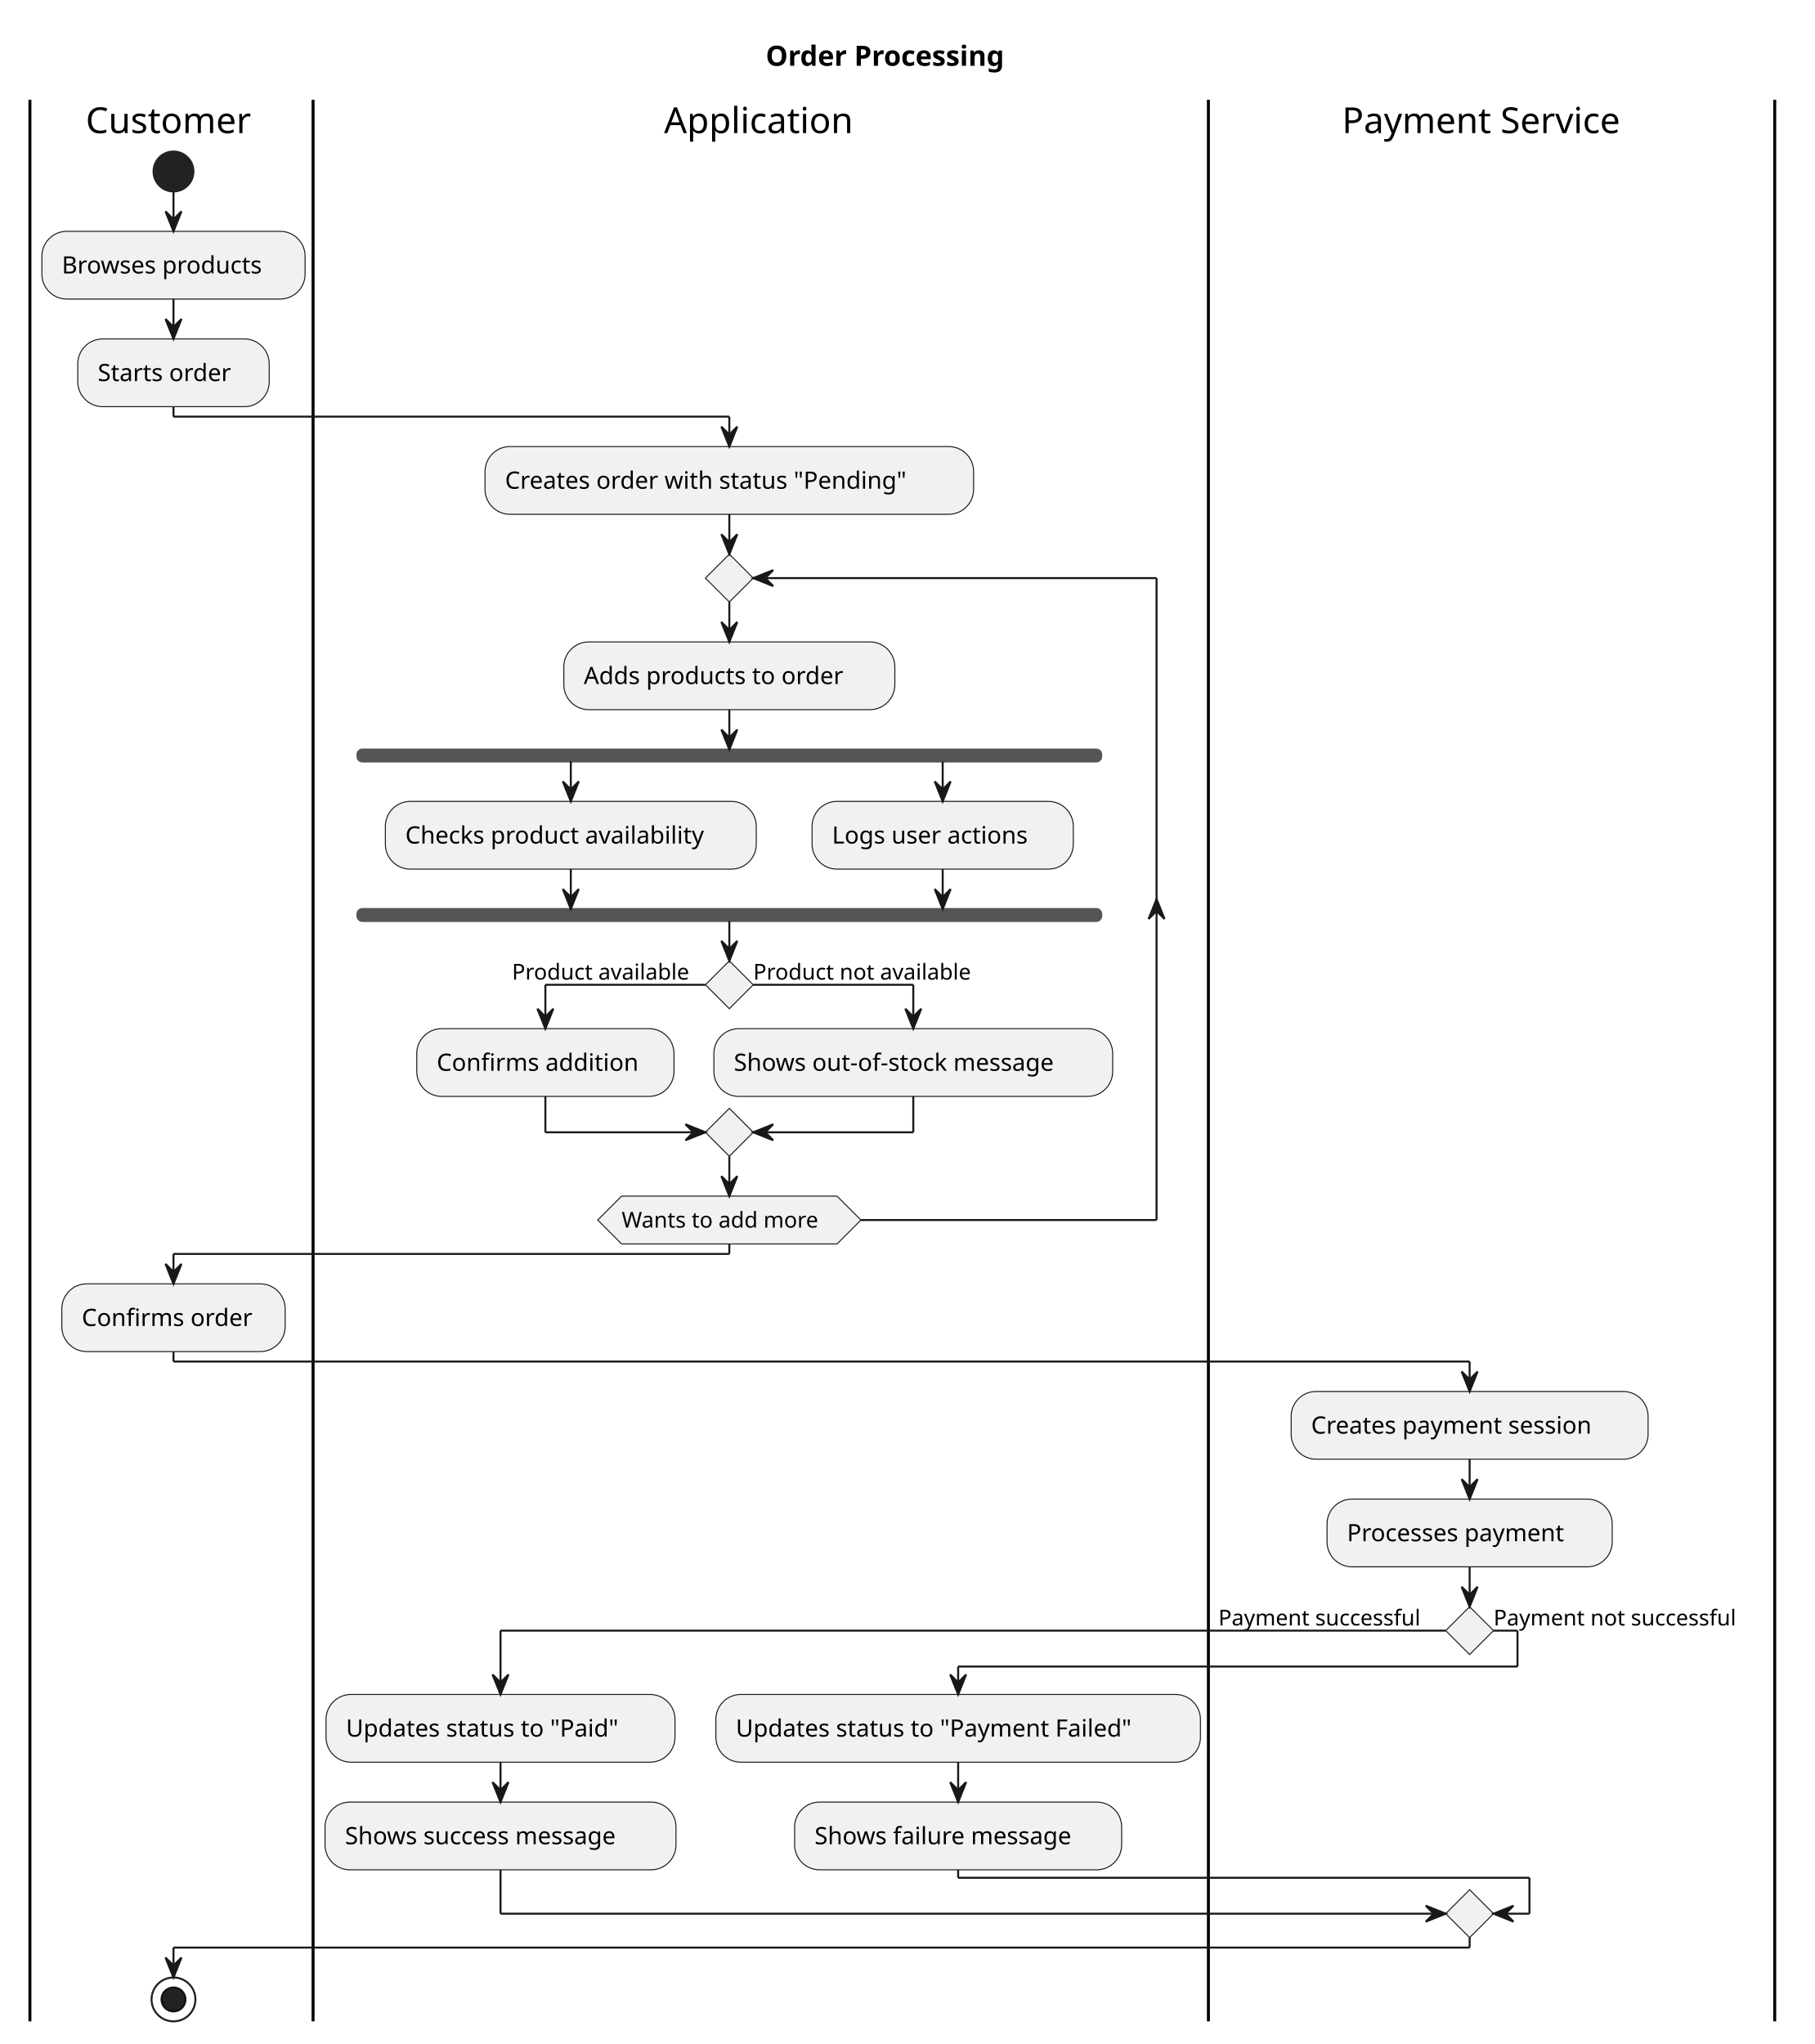
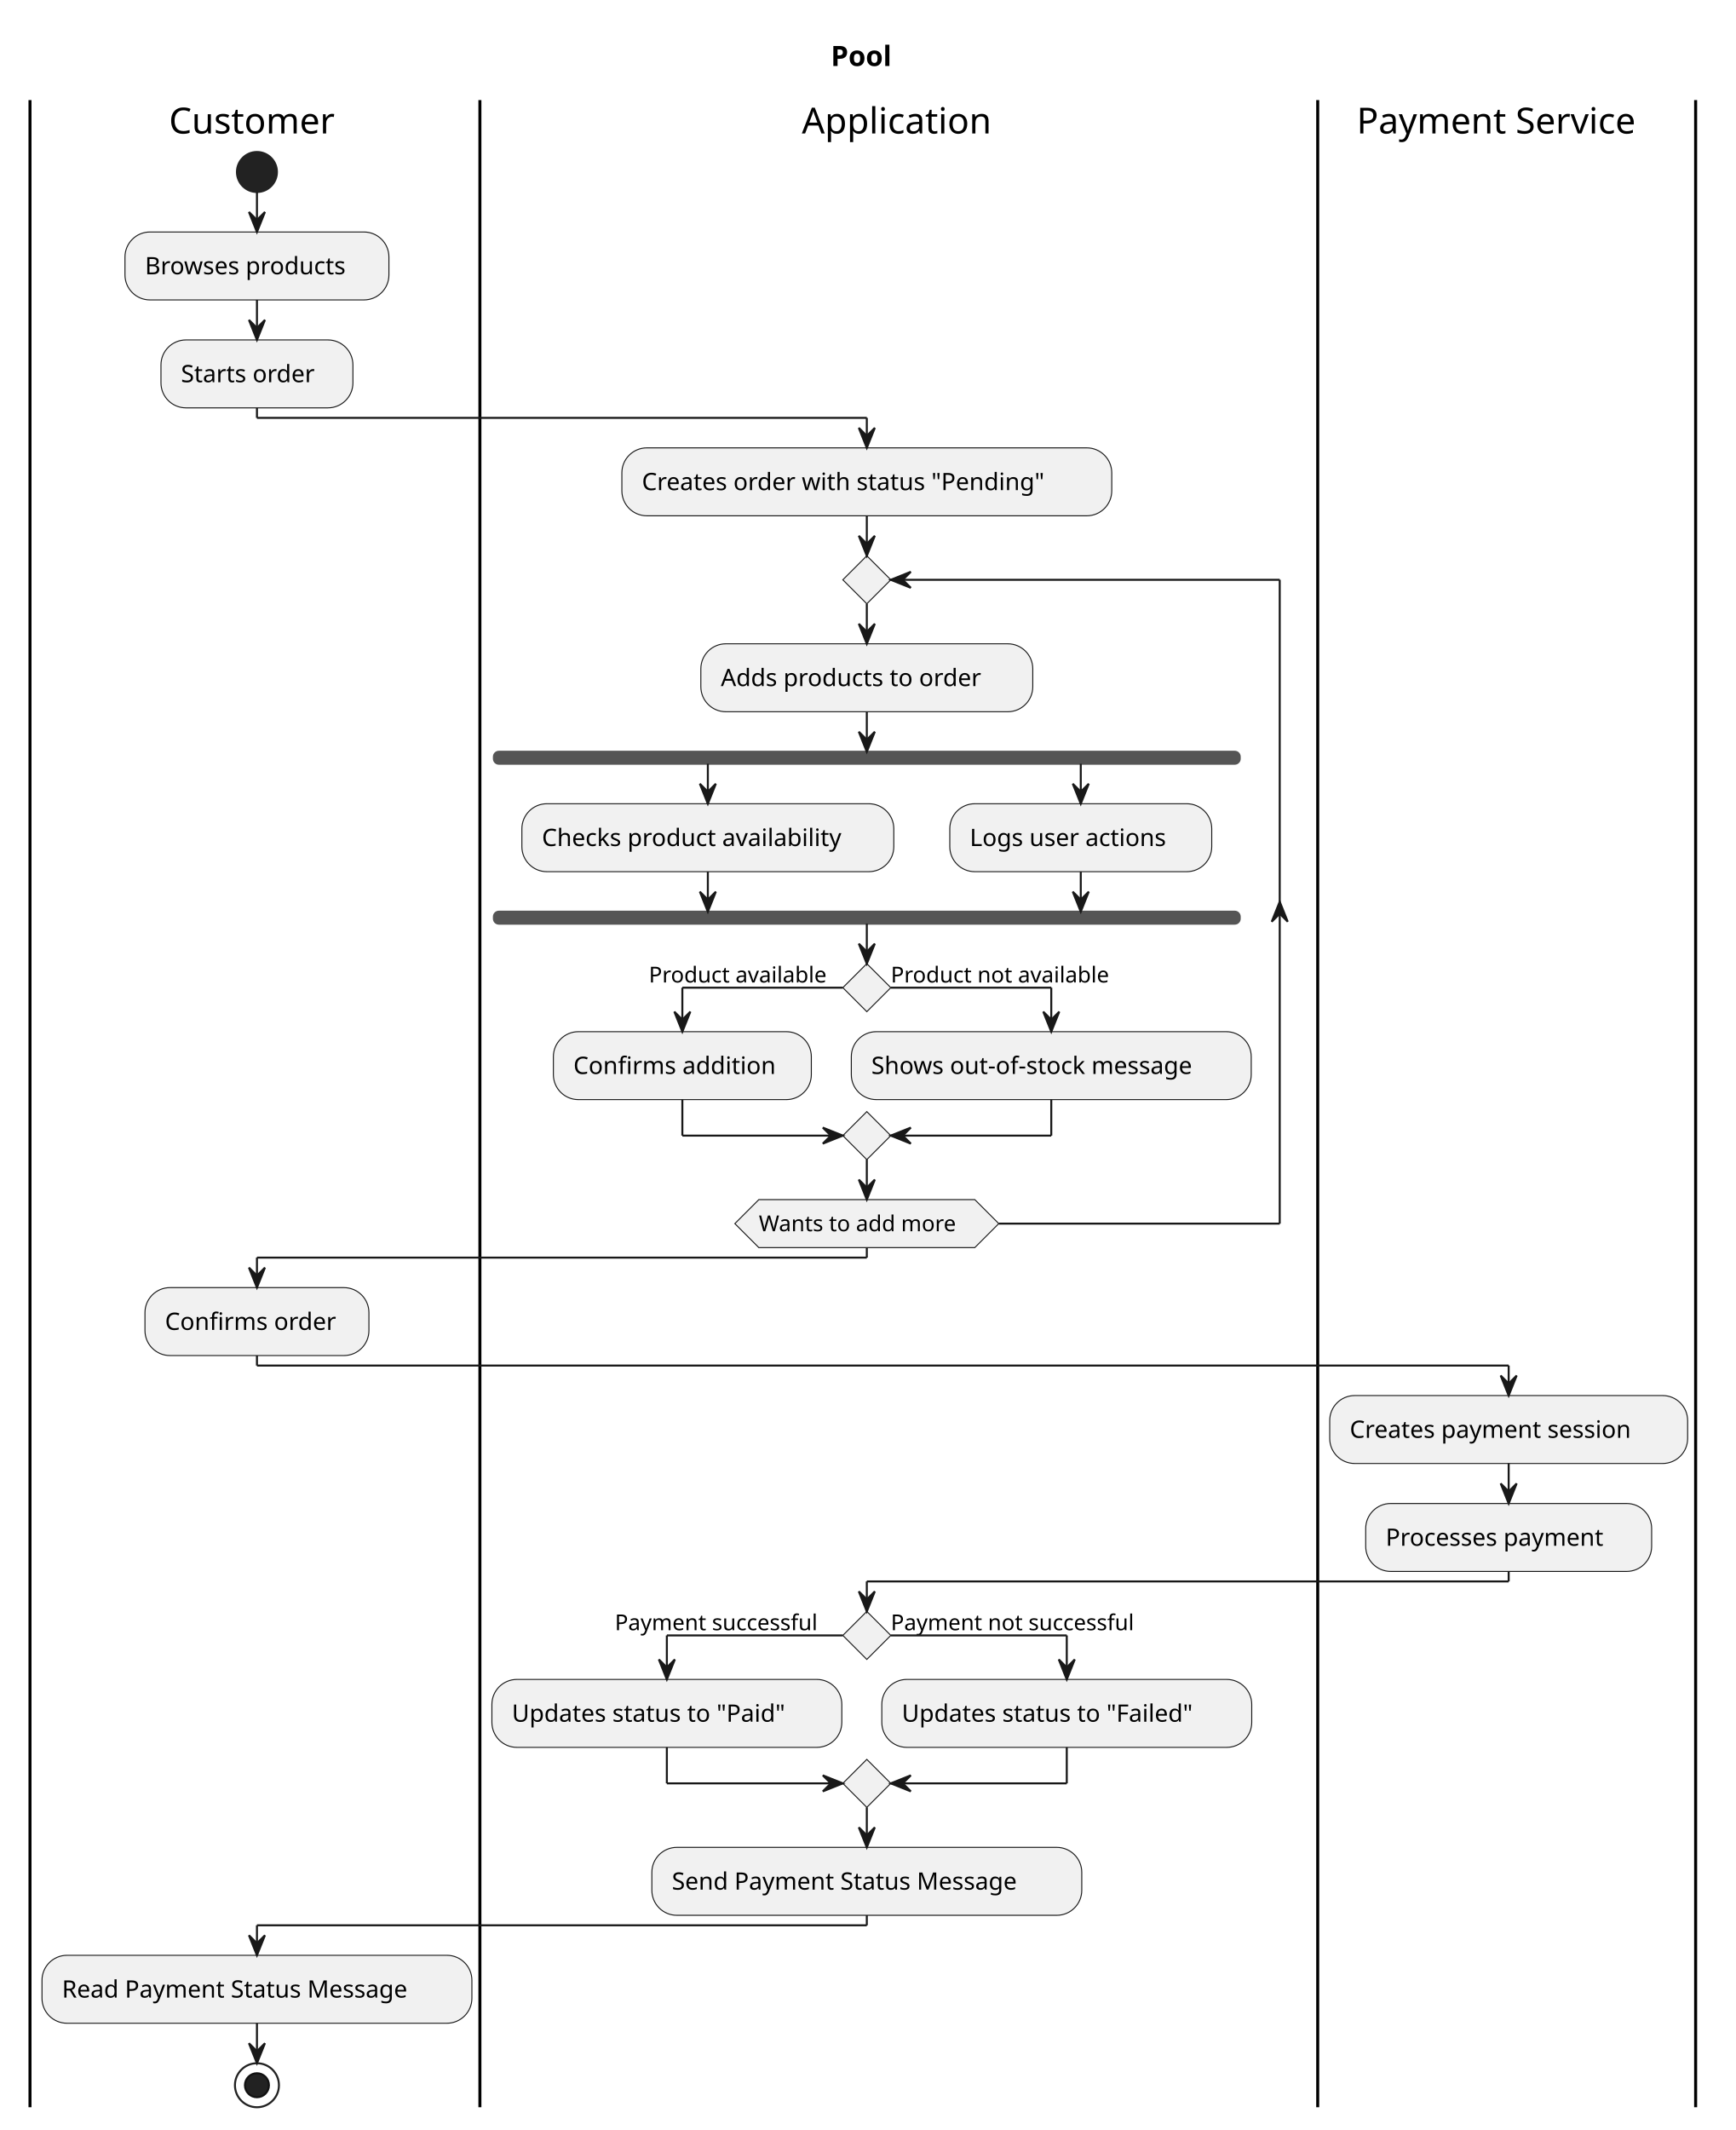
- <svg xmlns="http://www.w3.org/2000/svg" contentStyleType="text/css" height="1025px" preserveAspectRatio="none" style="width:910px;height:1025px;background:#FFFFFF;" version="1.1" viewBox="0 0 910 1025" width="910px" zoomAndPan="magnify">
+ <svg xmlns="http://www.w3.org/2000/svg" contentStyleType="text/css" height="1065px" preserveAspectRatio="none" style="width:868px;height:1065px;background:#FFFFFF;" version="1.1" viewBox="0 0 868 1065" width="868px" zoomAndPan="magnify">
  <defs />
  <g>
-     <rect fill="none" height="26.297" id="_title" style="stroke:none;stroke-width:1.0;" width="149" x="379" y="15" />
-     <text fill="#000000" font-family="sans-serif" font-size="14" font-weight="bold" lengthAdjust="spacing" textLength="139" x="384" y="32.995">Order Processing</text>
-     <ellipse cx="87" cy="85.995" fill="#222222" rx="10" ry="10" style="stroke:#222222;stroke-width:1.0;" />
-     <rect fill="#F1F1F1" height="33.969" rx="12.5" ry="12.5" style="stroke:#181818;stroke-width:0.5;" width="132" x="21" y="115.995" />
-     <text fill="#000000" font-family="sans-serif" font-size="12" lengthAdjust="spacing" textLength="112" x="31" y="137.134">Browses products</text>
-     <rect fill="#F1F1F1" height="33.969" rx="12.5" ry="12.5" style="stroke:#181818;stroke-width:0.5;" width="96" x="39" y="169.964" />
-     <text fill="#000000" font-family="sans-serif" font-size="12" lengthAdjust="spacing" textLength="76" x="49" y="191.102">Starts order</text>
-     <rect fill="#F1F1F1" height="33.969" rx="12.5" ry="12.5" style="stroke:#181818;stroke-width:0.5;" width="112" x="31" y="643.808" />
-     <text fill="#000000" font-family="sans-serif" font-size="12" lengthAdjust="spacing" textLength="92" x="41" y="664.946">Confirms order</text>
-     <ellipse cx="87" cy="1002.651" fill="none" rx="11" ry="11" style="stroke:#222222;stroke-width:1.0;" />
-     <ellipse cx="87" cy="1002.651" fill="#222222" rx="6" ry="6" style="stroke:#111111;stroke-width:1.0;" />
-     <line style="stroke:#000000;stroke-width:1.5;" x1="15" x2="15" y1="50.042" y2="1013.651" />
-     <rect fill="#F1F1F1" height="33.969" rx="12.5" ry="12.5" style="stroke:#181818;stroke-width:0.5;" width="245" x="243.25" y="223.933" />
-     <text fill="#000000" font-family="sans-serif" font-size="12" lengthAdjust="spacing" textLength="225" x="253.25" y="245.071">Creates order with status "Pending"</text>
-     <rect fill="#F1F1F1" height="33.969" rx="12.5" ry="12.5" style="stroke:#181818;stroke-width:0.5;" width="166" x="282.75" y="321.901" />
-     <text fill="#000000" font-family="sans-serif" font-size="12" lengthAdjust="spacing" textLength="146" x="292.75" y="343.04">Adds products to order</text>
-     <rect fill="#555555" height="6" rx="2.5" ry="2.5" style="stroke:#555555;stroke-width:1.0;" width="373" x="179.25" y="375.87" />
-     <rect fill="#F1F1F1" height="33.969" rx="12.5" ry="12.5" style="stroke:#181818;stroke-width:0.5;" width="186" x="193.25" y="401.87" />
-     <text fill="#000000" font-family="sans-serif" font-size="12" lengthAdjust="spacing" textLength="166" x="203.25" y="423.009">Checks product availability</text>
-     <rect fill="#F1F1F1" height="33.969" rx="12.5" ry="12.5" style="stroke:#181818;stroke-width:0.5;" width="131" x="407.25" y="401.87" />
-     <text fill="#000000" font-family="sans-serif" font-size="12" lengthAdjust="spacing" textLength="111" x="417.25" y="423.009">Logs user actions</text>
-     <rect fill="#555555" height="6" rx="2.5" ry="2.5" style="stroke:#555555;stroke-width:1.0;" width="373" x="179.25" y="455.839" />
-     <polygon fill="#F1F1F1" points="365.75,481.839,365.75,481.839,377.75,493.839,365.75,505.839,365.75,505.839,353.75,493.839,365.75,481.839" style="stroke:#181818;stroke-width:0.5;" />
-     <text fill="#000000" font-family="sans-serif" font-size="11" lengthAdjust="spacing" textLength="97" x="256.75" y="491.245">Product available</text>
-     <text fill="#000000" font-family="sans-serif" font-size="11" lengthAdjust="spacing" textLength="119" x="377.75" y="491.245">Product not available</text>
-     <rect fill="#F1F1F1" height="33.969" rx="12.5" ry="12.5" style="stroke:#181818;stroke-width:0.5;" width="129" x="209" y="515.839" />
-     <text fill="#000000" font-family="sans-serif" font-size="12" lengthAdjust="spacing" textLength="109" x="219" y="536.977">Confirms addition</text>
-     <rect fill="#F1F1F1" height="33.969" rx="12.5" ry="12.5" style="stroke:#181818;stroke-width:0.5;" width="200" x="358" y="515.839" />
-     <text fill="#000000" font-family="sans-serif" font-size="12" lengthAdjust="spacing" textLength="180" x="368" y="536.977">Shows out-of-stock message</text>
-     <polygon fill="#F1F1F1" points="365.75,555.808,377.75,567.808,365.75,579.808,353.75,567.808,365.75,555.808" style="stroke:#181818;stroke-width:0.5;" />
-     <polygon fill="#F1F1F1" points="365.75,277.901,377.75,289.901,365.75,301.901,353.75,289.901,365.75,277.901" style="stroke:#181818;stroke-width:0.5;" />
-     <polygon fill="#F1F1F1" points="311.75,599.808,419.75,599.808,431.75,611.808,419.75,623.808,311.75,623.808,299.75,611.808,311.75,599.808" style="stroke:#181818;stroke-width:0.5;" />
-     <text fill="#000000" font-family="sans-serif" font-size="11" lengthAdjust="spacing" textLength="108" x="311.75" y="615.616">Wants to add more</text>
-     <rect fill="#F1F1F1" height="33.969" rx="12.5" ry="12.5" style="stroke:#181818;stroke-width:0.5;" width="175" x="163.5" y="849.714" />
-     <text fill="#000000" font-family="sans-serif" font-size="12" lengthAdjust="spacing" textLength="155" x="173.5" y="870.852">Updates status to "Paid"</text>
-     <rect fill="#F1F1F1" height="33.969" rx="12.5" ry="12.5" style="stroke:#181818;stroke-width:0.5;" width="176" x="163" y="903.683" />
-     <text fill="#000000" font-family="sans-serif" font-size="12" lengthAdjust="spacing" textLength="156" x="173" y="924.821">Shows success message</text>
-     <rect fill="#F1F1F1" height="33.969" rx="12.5" ry="12.5" style="stroke:#181818;stroke-width:0.5;" width="243" x="359" y="849.714" />
-     <text fill="#000000" font-family="sans-serif" font-size="12" lengthAdjust="spacing" textLength="223" x="369" y="870.852">Updates status to "Payment Failed"</text>
-     <rect fill="#F1F1F1" height="33.969" rx="12.5" ry="12.5" style="stroke:#181818;stroke-width:0.5;" width="164" x="398.5" y="903.683" />
-     <text fill="#000000" font-family="sans-serif" font-size="12" lengthAdjust="spacing" textLength="144" x="408.5" y="924.821">Shows failure message</text>
-     <line style="stroke:#000000;stroke-width:1.5;" x1="157" x2="157" y1="50.042" y2="1013.651" />
-     <rect fill="#F1F1F1" height="33.969" rx="12.5" ry="12.5" style="stroke:#181818;stroke-width:0.5;" width="179" x="647.5" y="697.776" />
-     <text fill="#000000" font-family="sans-serif" font-size="12" lengthAdjust="spacing" textLength="159" x="657.5" y="718.915">Creates payment session</text>
-     <rect fill="#F1F1F1" height="33.969" rx="12.5" ry="12.5" style="stroke:#181818;stroke-width:0.5;" width="143" x="665.5" y="751.745" />
-     <text fill="#000000" font-family="sans-serif" font-size="12" lengthAdjust="spacing" textLength="123" x="675.5" y="772.884">Processes payment</text>
-     <polygon fill="#F1F1F1" points="737,805.714,737,805.714,749,817.714,737,829.714,737,829.714,725,817.714,737,805.714" style="stroke:#181818;stroke-width:0.5;" />
-     <text fill="#000000" font-family="sans-serif" font-size="11" lengthAdjust="spacing" textLength="114" x="611" y="815.12">Payment successful</text>
-     <text fill="#000000" font-family="sans-serif" font-size="11" lengthAdjust="spacing" textLength="136" x="749" y="815.12">Payment not successful</text>
-     <polygon fill="#F1F1F1" points="737,947.651,749,959.651,737,971.651,725,959.651,737,947.651" style="stroke:#181818;stroke-width:0.5;" />
-     <line style="stroke:#000000;stroke-width:1.5;" x1="606" x2="606" y1="50.042" y2="1013.651" />
-     <line style="stroke:#000000;stroke-width:1.5;" x1="890" x2="890" y1="50.042" y2="1013.651" />
-     <line style="stroke:#181818;stroke-width:1.0;" x1="87" x2="87" y1="95.995" y2="115.995" />
-     <polygon fill="#181818" points="83,105.995,87,115.995,91,105.995,87,109.995" style="stroke:#181818;stroke-width:1.0;" />
-     <line style="stroke:#181818;stroke-width:1.0;" x1="87" x2="87" y1="149.964" y2="169.964" />
-     <polygon fill="#181818" points="83,159.964,87,169.964,91,159.964,87,163.964" style="stroke:#181818;stroke-width:1.0;" />
-     <line style="stroke:#181818;stroke-width:1.0;" x1="286.25" x2="286.25" y1="381.87" y2="401.87" />
-     <polygon fill="#181818" points="282.25,391.87,286.25,401.87,290.25,391.87,286.25,395.87" style="stroke:#181818;stroke-width:1.0;" />
-     <line style="stroke:#181818;stroke-width:1.0;" x1="472.75" x2="472.75" y1="381.87" y2="401.87" />
-     <polygon fill="#181818" points="468.75,391.87,472.75,401.87,476.75,391.87,472.75,395.87" style="stroke:#181818;stroke-width:1.0;" />
-     <line style="stroke:#181818;stroke-width:1.0;" x1="286.25" x2="286.25" y1="435.839" y2="455.839" />
-     <polygon fill="#181818" points="282.25,445.839,286.25,455.839,290.25,445.839,286.25,449.839" style="stroke:#181818;stroke-width:1.0;" />
-     <line style="stroke:#181818;stroke-width:1.0;" x1="472.75" x2="472.75" y1="435.839" y2="455.839" />
-     <polygon fill="#181818" points="468.75,445.839,472.75,455.839,476.75,445.839,472.75,449.839" style="stroke:#181818;stroke-width:1.0;" />
-     <line style="stroke:#181818;stroke-width:1.0;" x1="365.75" x2="365.75" y1="355.87" y2="375.87" />
-     <polygon fill="#181818" points="361.75,365.87,365.75,375.87,369.75,365.87,365.75,369.87" style="stroke:#181818;stroke-width:1.0;" />
-     <line style="stroke:#181818;stroke-width:1.0;" x1="353.75" x2="273.5" y1="493.839" y2="493.839" />
-     <line style="stroke:#181818;stroke-width:1.0;" x1="273.5" x2="273.5" y1="493.839" y2="515.839" />
-     <polygon fill="#181818" points="269.5,505.839,273.5,515.839,277.5,505.839,273.5,509.839" style="stroke:#181818;stroke-width:1.0;" />
-     <line style="stroke:#181818;stroke-width:1.0;" x1="377.75" x2="458" y1="493.839" y2="493.839" />
-     <line style="stroke:#181818;stroke-width:1.0;" x1="458" x2="458" y1="493.839" y2="515.839" />
-     <polygon fill="#181818" points="454,505.839,458,515.839,462,505.839,458,509.839" style="stroke:#181818;stroke-width:1.0;" />
-     <line style="stroke:#181818;stroke-width:1.0;" x1="273.5" x2="273.5" y1="549.808" y2="567.808" />
-     <line style="stroke:#181818;stroke-width:1.0;" x1="273.5" x2="353.75" y1="567.808" y2="567.808" />
-     <polygon fill="#181818" points="343.75,563.808,353.75,567.808,343.75,571.808,347.75,567.808" style="stroke:#181818;stroke-width:1.0;" />
-     <line style="stroke:#181818;stroke-width:1.0;" x1="458" x2="458" y1="549.808" y2="567.808" />
-     <line style="stroke:#181818;stroke-width:1.0;" x1="458" x2="377.75" y1="567.808" y2="567.808" />
-     <polygon fill="#181818" points="387.75,563.808,377.75,567.808,387.75,571.808,383.75,567.808" style="stroke:#181818;stroke-width:1.0;" />
-     <line style="stroke:#181818;stroke-width:1.0;" x1="365.75" x2="365.75" y1="461.839" y2="481.839" />
-     <polygon fill="#181818" points="361.75,471.839,365.75,481.839,369.75,471.839,365.75,475.839" style="stroke:#181818;stroke-width:1.0;" />
-     <line style="stroke:#181818;stroke-width:1.0;" x1="365.75" x2="365.75" y1="301.901" y2="321.901" />
-     <polygon fill="#181818" points="361.75,311.901,365.75,321.901,369.75,311.901,365.75,315.901" style="stroke:#181818;stroke-width:1.0;" />
-     <line style="stroke:#181818;stroke-width:1.0;" x1="431.75" x2="580" y1="611.808" y2="611.808" />
-     <polygon fill="#181818" points="576,460.854,580,450.854,584,460.854,580,456.854" style="stroke:#181818;stroke-width:1.0;" />
-     <line style="stroke:#181818;stroke-width:1.0;" x1="580" x2="580" y1="289.901" y2="611.808" />
-     <line style="stroke:#181818;stroke-width:1.0;" x1="580" x2="377.75" y1="289.901" y2="289.901" />
-     <polygon fill="#181818" points="387.75,285.901,377.75,289.901,387.75,293.901,383.75,289.901" style="stroke:#181818;stroke-width:1.0;" />
-     <line style="stroke:#181818;stroke-width:1.0;" x1="365.75" x2="365.75" y1="579.808" y2="599.808" />
-     <polygon fill="#181818" points="361.75,589.808,365.75,599.808,369.75,589.808,365.75,593.808" style="stroke:#181818;stroke-width:1.0;" />
-     <line style="stroke:#181818;stroke-width:1.0;" x1="365.75" x2="365.75" y1="257.901" y2="277.901" />
-     <polygon fill="#181818" points="361.75,267.901,365.75,277.901,369.75,267.901,365.75,271.901" style="stroke:#181818;stroke-width:1.0;" />
-     <line style="stroke:#181818;stroke-width:1.0;" x1="251" x2="251" y1="883.683" y2="903.683" />
-     <polygon fill="#181818" points="247,893.683,251,903.683,255,893.683,251,897.683" style="stroke:#181818;stroke-width:1.0;" />
-     <line style="stroke:#181818;stroke-width:1.0;" x1="480.5" x2="480.5" y1="883.683" y2="903.683" />
-     <polygon fill="#181818" points="476.5,893.683,480.5,903.683,484.5,893.683,480.5,897.683" style="stroke:#181818;stroke-width:1.0;" />
-     <line style="stroke:#181818;stroke-width:1.0;" x1="737" x2="737" y1="731.745" y2="751.745" />
-     <polygon fill="#181818" points="733,741.745,737,751.745,741,741.745,737,745.745" style="stroke:#181818;stroke-width:1.0;" />
-     <line style="stroke:#181818;stroke-width:1.0;" x1="737" x2="737" y1="785.714" y2="805.714" />
-     <polygon fill="#181818" points="733,795.714,737,805.714,741,795.714,737,799.714" style="stroke:#181818;stroke-width:1.0;" />
-     <line style="stroke:#181818;stroke-width:1.0;" x1="87" x2="87" y1="203.933" y2="208.933" />
-     <line style="stroke:#181818;stroke-width:1.0;" x1="87" x2="365.75" y1="208.933" y2="208.933" />
-     <line style="stroke:#181818;stroke-width:1.0;" x1="365.75" x2="365.75" y1="208.933" y2="223.933" />
-     <polygon fill="#181818" points="361.75,213.933,365.75,223.933,369.75,213.933,365.75,217.933" style="stroke:#181818;stroke-width:1.0;" />
-     <line style="stroke:#181818;stroke-width:1.0;" x1="365.75" x2="365.75" y1="623.808" y2="628.808" />
-     <line style="stroke:#181818;stroke-width:1.0;" x1="365.75" x2="87" y1="628.808" y2="628.808" />
-     <line style="stroke:#181818;stroke-width:1.0;" x1="87" x2="87" y1="628.808" y2="643.808" />
-     <polygon fill="#181818" points="83,633.808,87,643.808,91,633.808,87,637.808" style="stroke:#181818;stroke-width:1.0;" />
-     <line style="stroke:#181818;stroke-width:1.0;" x1="87" x2="87" y1="677.776" y2="682.776" />
-     <line style="stroke:#181818;stroke-width:1.0;" x1="87" x2="737" y1="682.776" y2="682.776" />
-     <line style="stroke:#181818;stroke-width:1.0;" x1="737" x2="737" y1="682.776" y2="697.776" />
-     <polygon fill="#181818" points="733,687.776,737,697.776,741,687.776,737,691.776" style="stroke:#181818;stroke-width:1.0;" />
-     <line style="stroke:#181818;stroke-width:1.0;" x1="725" x2="251" y1="817.714" y2="817.714" />
-     <line style="stroke:#181818;stroke-width:1.0;" x1="251" x2="251" y1="817.714" y2="849.714" />
-     <polygon fill="#181818" points="247,839.714,251,849.714,255,839.714,251,843.714" style="stroke:#181818;stroke-width:1.0;" />
-     <line style="stroke:#181818;stroke-width:1.0;" x1="749" x2="761" y1="817.714" y2="817.714" />
-     <line style="stroke:#181818;stroke-width:1.0;" x1="761" x2="761" y1="817.714" y2="835.714" />
-     <line style="stroke:#181818;stroke-width:1.0;" x1="761" x2="480.5" y1="835.714" y2="835.714" />
-     <line style="stroke:#181818;stroke-width:1.0;" x1="480.5" x2="480.5" y1="835.714" y2="849.714" />
-     <polygon fill="#181818" points="476.5,839.714,480.5,849.714,484.5,839.714,480.5,843.714" style="stroke:#181818;stroke-width:1.0;" />
-     <line style="stroke:#181818;stroke-width:1.0;" x1="251" x2="251" y1="937.651" y2="959.651" />
-     <line style="stroke:#181818;stroke-width:1.0;" x1="251" x2="725" y1="959.651" y2="959.651" />
-     <polygon fill="#181818" points="715,955.651,725,959.651,715,963.651,719,959.651" style="stroke:#181818;stroke-width:1.0;" />
-     <line style="stroke:#181818;stroke-width:1.0;" x1="480.5" x2="480.5" y1="937.651" y2="941.651" />
-     <line style="stroke:#181818;stroke-width:1.0;" x1="480.5" x2="767" y1="941.651" y2="941.651" />
-     <line style="stroke:#181818;stroke-width:1.0;" x1="767" x2="767" y1="941.651" y2="959.651" />
-     <line style="stroke:#181818;stroke-width:1.0;" x1="767" x2="749" y1="959.651" y2="959.651" />
-     <polygon fill="#181818" points="759,955.651,749,959.651,759,963.651,755,959.651" style="stroke:#181818;stroke-width:1.0;" />
-     <line style="stroke:#181818;stroke-width:1.0;" x1="737" x2="737" y1="971.651" y2="976.651" />
-     <line style="stroke:#181818;stroke-width:1.0;" x1="737" x2="87" y1="976.651" y2="976.651" />
-     <line style="stroke:#181818;stroke-width:1.0;" x1="87" x2="87" y1="976.651" y2="991.651" />
-     <polygon fill="#181818" points="83,981.651,87,991.651,91,981.651,87,985.651" style="stroke:#181818;stroke-width:1.0;" />
-     <text fill="#000000" font-family="sans-serif" font-size="18" lengthAdjust="spacing" textLength="86" x="43" y="66.75">Customer</text>
-     <text fill="#000000" font-family="sans-serif" font-size="18" lengthAdjust="spacing" textLength="97" x="333" y="66.75">Application</text>
-     <text fill="#000000" font-family="sans-serif" font-size="18" lengthAdjust="spacing" textLength="150" x="673" y="66.75">Payment Service</text>
+     <rect fill="none" height="26.297" id="_title" style="stroke:none;stroke-width:1.0;" width="44" x="410.5" y="15" />
+     <text fill="#000000" font-family="sans-serif" font-size="14" font-weight="bold" lengthAdjust="spacing" textLength="34" x="415.5" y="32.995">Pool</text>
+     <ellipse cx="128.5" cy="85.995" fill="#222222" rx="10" ry="10" style="stroke:#222222;stroke-width:1.0;" />
+     <rect fill="#F1F1F1" height="33.969" rx="12.5" ry="12.5" style="stroke:#181818;stroke-width:0.5;" width="132" x="62.5" y="115.995" />
+     <text fill="#000000" font-family="sans-serif" font-size="12" lengthAdjust="spacing" textLength="112" x="72.5" y="137.134">Browses products</text>
+     <rect fill="#F1F1F1" height="33.969" rx="12.5" ry="12.5" style="stroke:#181818;stroke-width:0.5;" width="96" x="80.5" y="169.964" />
+     <text fill="#000000" font-family="sans-serif" font-size="12" lengthAdjust="spacing" textLength="76" x="90.5" y="191.102">Starts order</text>
+     <rect fill="#F1F1F1" height="33.969" rx="12.5" ry="12.5" style="stroke:#181818;stroke-width:0.5;" width="112" x="72.5" y="643.808" />
+     <text fill="#000000" font-family="sans-serif" font-size="12" lengthAdjust="spacing" textLength="92" x="82.5" y="664.946">Confirms order</text>
+     <rect fill="#F1F1F1" height="33.969" rx="12.5" ry="12.5" style="stroke:#181818;stroke-width:0.5;" width="215" x="21" y="977.651" />
+     <text fill="#000000" font-family="sans-serif" font-size="12" lengthAdjust="spacing" textLength="195" x="31" y="998.79">Read Payment Status Message</text>
+     <ellipse cx="128.5" cy="1042.62" fill="none" rx="11" ry="11" style="stroke:#222222;stroke-width:1.0;" />
+     <ellipse cx="128.5" cy="1042.62" fill="#222222" rx="6" ry="6" style="stroke:#111111;stroke-width:1.0;" />
+     <line style="stroke:#000000;stroke-width:1.5;" x1="15" x2="15" y1="50.042" y2="1053.62" />
+     <rect fill="#F1F1F1" height="33.969" rx="12.5" ry="12.5" style="stroke:#181818;stroke-width:0.5;" width="245" x="311" y="223.933" />
+     <text fill="#000000" font-family="sans-serif" font-size="12" lengthAdjust="spacing" textLength="225" x="321" y="245.071">Creates order with status "Pending"</text>
+     <rect fill="#F1F1F1" height="33.969" rx="12.5" ry="12.5" style="stroke:#181818;stroke-width:0.5;" width="166" x="350.5" y="321.901" />
+     <text fill="#000000" font-family="sans-serif" font-size="12" lengthAdjust="spacing" textLength="146" x="360.5" y="343.04">Adds products to order</text>
+     <rect fill="#555555" height="6" rx="2.5" ry="2.5" style="stroke:#555555;stroke-width:1.0;" width="373" x="247" y="375.87" />
+     <rect fill="#F1F1F1" height="33.969" rx="12.5" ry="12.5" style="stroke:#181818;stroke-width:0.5;" width="186" x="261" y="401.87" />
+     <text fill="#000000" font-family="sans-serif" font-size="12" lengthAdjust="spacing" textLength="166" x="271" y="423.009">Checks product availability</text>
+     <rect fill="#F1F1F1" height="33.969" rx="12.5" ry="12.5" style="stroke:#181818;stroke-width:0.5;" width="131" x="475" y="401.87" />
+     <text fill="#000000" font-family="sans-serif" font-size="12" lengthAdjust="spacing" textLength="111" x="485" y="423.009">Logs user actions</text>
+     <rect fill="#555555" height="6" rx="2.5" ry="2.5" style="stroke:#555555;stroke-width:1.0;" width="373" x="247" y="455.839" />
+     <polygon fill="#F1F1F1" points="433.5,481.839,433.5,481.839,445.5,493.839,433.5,505.839,433.5,505.839,421.5,493.839,433.5,481.839" style="stroke:#181818;stroke-width:0.5;" />
+     <text fill="#000000" font-family="sans-serif" font-size="11" lengthAdjust="spacing" textLength="97" x="324.5" y="491.245">Product available</text>
+     <text fill="#000000" font-family="sans-serif" font-size="11" lengthAdjust="spacing" textLength="119" x="445.5" y="491.245">Product not available</text>
+     <rect fill="#F1F1F1" height="33.969" rx="12.5" ry="12.5" style="stroke:#181818;stroke-width:0.5;" width="129" x="276.75" y="515.839" />
+     <text fill="#000000" font-family="sans-serif" font-size="12" lengthAdjust="spacing" textLength="109" x="286.75" y="536.977">Confirms addition</text>
+     <rect fill="#F1F1F1" height="33.969" rx="12.5" ry="12.5" style="stroke:#181818;stroke-width:0.5;" width="200" x="425.75" y="515.839" />
+     <text fill="#000000" font-family="sans-serif" font-size="12" lengthAdjust="spacing" textLength="180" x="435.75" y="536.977">Shows out-of-stock message</text>
+     <polygon fill="#F1F1F1" points="433.5,555.808,445.5,567.808,433.5,579.808,421.5,567.808,433.5,555.808" style="stroke:#181818;stroke-width:0.5;" />
+     <polygon fill="#F1F1F1" points="433.5,277.901,445.5,289.901,433.5,301.901,421.5,289.901,433.5,277.901" style="stroke:#181818;stroke-width:0.5;" />
+     <polygon fill="#F1F1F1" points="379.5,599.808,487.5,599.808,499.5,611.808,487.5,623.808,379.5,623.808,367.5,611.808,379.5,599.808" style="stroke:#181818;stroke-width:0.5;" />
+     <text fill="#000000" font-family="sans-serif" font-size="11" lengthAdjust="spacing" textLength="108" x="379.5" y="615.616">Wants to add more</text>
+     <polygon fill="#F1F1F1" points="433.5,805.714,433.5,805.714,445.5,817.714,433.5,829.714,433.5,829.714,421.5,817.714,433.5,805.714" style="stroke:#181818;stroke-width:0.5;" />
+     <text fill="#000000" font-family="sans-serif" font-size="11" lengthAdjust="spacing" textLength="114" x="307.5" y="815.12">Payment successful</text>
+     <text fill="#000000" font-family="sans-serif" font-size="11" lengthAdjust="spacing" textLength="136" x="445.5" y="815.12">Payment not successful</text>
+     <rect fill="#F1F1F1" height="33.969" rx="12.5" ry="12.5" style="stroke:#181818;stroke-width:0.5;" width="175" x="246" y="839.714" />
+     <text fill="#000000" font-family="sans-serif" font-size="12" lengthAdjust="spacing" textLength="155" x="256" y="860.852">Updates status to "Paid"</text>
+     <rect fill="#F1F1F1" height="33.969" rx="12.5" ry="12.5" style="stroke:#181818;stroke-width:0.5;" width="185" x="441" y="839.714" />
+     <text fill="#000000" font-family="sans-serif" font-size="12" lengthAdjust="spacing" textLength="165" x="451" y="860.852">Updates status to "Failed"</text>
+     <polygon fill="#F1F1F1" points="433.5,879.683,445.5,891.683,433.5,903.683,421.5,891.683,433.5,879.683" style="stroke:#181818;stroke-width:0.5;" />
+     <rect fill="#F1F1F1" height="33.969" rx="12.5" ry="12.5" style="stroke:#181818;stroke-width:0.5;" width="215" x="326" y="923.683" />
+     <text fill="#000000" font-family="sans-serif" font-size="12" lengthAdjust="spacing" textLength="195" x="336" y="944.821">Send Payment Status Message</text>
+     <line style="stroke:#000000;stroke-width:1.5;" x1="240" x2="240" y1="50.042" y2="1053.62" />
+     <rect fill="#F1F1F1" height="33.969" rx="12.5" ry="12.5" style="stroke:#181818;stroke-width:0.5;" width="179" x="665" y="697.776" />
+     <text fill="#000000" font-family="sans-serif" font-size="12" lengthAdjust="spacing" textLength="159" x="675" y="718.915">Creates payment session</text>
+     <rect fill="#F1F1F1" height="33.969" rx="12.5" ry="12.5" style="stroke:#181818;stroke-width:0.5;" width="143" x="683" y="751.745" />
+     <text fill="#000000" font-family="sans-serif" font-size="12" lengthAdjust="spacing" textLength="123" x="693" y="772.884">Processes payment</text>
+     <line style="stroke:#000000;stroke-width:1.5;" x1="659" x2="659" y1="50.042" y2="1053.62" />
+     <line style="stroke:#000000;stroke-width:1.5;" x1="848" x2="848" y1="50.042" y2="1053.62" />
+     <line style="stroke:#181818;stroke-width:1.0;" x1="128.5" x2="128.5" y1="95.995" y2="115.995" />
+     <polygon fill="#181818" points="124.5,105.995,128.5,115.995,132.5,105.995,128.5,109.995" style="stroke:#181818;stroke-width:1.0;" />
+     <line style="stroke:#181818;stroke-width:1.0;" x1="128.5" x2="128.5" y1="149.964" y2="169.964" />
+     <polygon fill="#181818" points="124.5,159.964,128.5,169.964,132.5,159.964,128.5,163.964" style="stroke:#181818;stroke-width:1.0;" />
+     <line style="stroke:#181818;stroke-width:1.0;" x1="128.5" x2="128.5" y1="1011.62" y2="1031.62" />
+     <polygon fill="#181818" points="124.5,1021.62,128.5,1031.62,132.5,1021.62,128.5,1025.62" style="stroke:#181818;stroke-width:1.0;" />
+     <line style="stroke:#181818;stroke-width:1.0;" x1="354" x2="354" y1="381.87" y2="401.87" />
+     <polygon fill="#181818" points="350,391.87,354,401.87,358,391.87,354,395.87" style="stroke:#181818;stroke-width:1.0;" />
+     <line style="stroke:#181818;stroke-width:1.0;" x1="540.5" x2="540.5" y1="381.87" y2="401.87" />
+     <polygon fill="#181818" points="536.5,391.87,540.5,401.87,544.5,391.87,540.5,395.87" style="stroke:#181818;stroke-width:1.0;" />
+     <line style="stroke:#181818;stroke-width:1.0;" x1="354" x2="354" y1="435.839" y2="455.839" />
+     <polygon fill="#181818" points="350,445.839,354,455.839,358,445.839,354,449.839" style="stroke:#181818;stroke-width:1.0;" />
+     <line style="stroke:#181818;stroke-width:1.0;" x1="540.5" x2="540.5" y1="435.839" y2="455.839" />
+     <polygon fill="#181818" points="536.5,445.839,540.5,455.839,544.5,445.839,540.5,449.839" style="stroke:#181818;stroke-width:1.0;" />
+     <line style="stroke:#181818;stroke-width:1.0;" x1="433.5" x2="433.5" y1="355.87" y2="375.87" />
+     <polygon fill="#181818" points="429.5,365.87,433.5,375.87,437.5,365.87,433.5,369.87" style="stroke:#181818;stroke-width:1.0;" />
+     <line style="stroke:#181818;stroke-width:1.0;" x1="421.5" x2="341.25" y1="493.839" y2="493.839" />
+     <line style="stroke:#181818;stroke-width:1.0;" x1="341.25" x2="341.25" y1="493.839" y2="515.839" />
+     <polygon fill="#181818" points="337.25,505.839,341.25,515.839,345.25,505.839,341.25,509.839" style="stroke:#181818;stroke-width:1.0;" />
+     <line style="stroke:#181818;stroke-width:1.0;" x1="445.5" x2="525.75" y1="493.839" y2="493.839" />
+     <line style="stroke:#181818;stroke-width:1.0;" x1="525.75" x2="525.75" y1="493.839" y2="515.839" />
+     <polygon fill="#181818" points="521.75,505.839,525.75,515.839,529.75,505.839,525.75,509.839" style="stroke:#181818;stroke-width:1.0;" />
+     <line style="stroke:#181818;stroke-width:1.0;" x1="341.25" x2="341.25" y1="549.808" y2="567.808" />
+     <line style="stroke:#181818;stroke-width:1.0;" x1="341.25" x2="421.5" y1="567.808" y2="567.808" />
+     <polygon fill="#181818" points="411.5,563.808,421.5,567.808,411.5,571.808,415.5,567.808" style="stroke:#181818;stroke-width:1.0;" />
+     <line style="stroke:#181818;stroke-width:1.0;" x1="525.75" x2="525.75" y1="549.808" y2="567.808" />
+     <line style="stroke:#181818;stroke-width:1.0;" x1="525.75" x2="445.5" y1="567.808" y2="567.808" />
+     <polygon fill="#181818" points="455.5,563.808,445.5,567.808,455.5,571.808,451.5,567.808" style="stroke:#181818;stroke-width:1.0;" />
+     <line style="stroke:#181818;stroke-width:1.0;" x1="433.5" x2="433.5" y1="461.839" y2="481.839" />
+     <polygon fill="#181818" points="429.5,471.839,433.5,481.839,437.5,471.839,433.5,475.839" style="stroke:#181818;stroke-width:1.0;" />
+     <line style="stroke:#181818;stroke-width:1.0;" x1="433.5" x2="433.5" y1="301.901" y2="321.901" />
+     <polygon fill="#181818" points="429.5,311.901,433.5,321.901,437.5,311.901,433.5,315.901" style="stroke:#181818;stroke-width:1.0;" />
+     <line style="stroke:#181818;stroke-width:1.0;" x1="499.5" x2="640" y1="611.808" y2="611.808" />
+     <polygon fill="#181818" points="636,460.854,640,450.854,644,460.854,640,456.854" style="stroke:#181818;stroke-width:1.0;" />
+     <line style="stroke:#181818;stroke-width:1.0;" x1="640" x2="640" y1="289.901" y2="611.808" />
+     <line style="stroke:#181818;stroke-width:1.0;" x1="640" x2="445.5" y1="289.901" y2="289.901" />
+     <polygon fill="#181818" points="455.5,285.901,445.5,289.901,455.5,293.901,451.5,289.901" style="stroke:#181818;stroke-width:1.0;" />
+     <line style="stroke:#181818;stroke-width:1.0;" x1="433.5" x2="433.5" y1="579.808" y2="599.808" />
+     <polygon fill="#181818" points="429.5,589.808,433.5,599.808,437.5,589.808,433.5,593.808" style="stroke:#181818;stroke-width:1.0;" />
+     <line style="stroke:#181818;stroke-width:1.0;" x1="433.5" x2="433.5" y1="257.901" y2="277.901" />
+     <polygon fill="#181818" points="429.5,267.901,433.5,277.901,437.5,267.901,433.5,271.901" style="stroke:#181818;stroke-width:1.0;" />
+     <line style="stroke:#181818;stroke-width:1.0;" x1="421.5" x2="333.5" y1="817.714" y2="817.714" />
+     <line style="stroke:#181818;stroke-width:1.0;" x1="333.5" x2="333.5" y1="817.714" y2="839.714" />
+     <polygon fill="#181818" points="329.5,829.714,333.5,839.714,337.5,829.714,333.5,833.714" style="stroke:#181818;stroke-width:1.0;" />
+     <line style="stroke:#181818;stroke-width:1.0;" x1="445.5" x2="533.5" y1="817.714" y2="817.714" />
+     <line style="stroke:#181818;stroke-width:1.0;" x1="533.5" x2="533.5" y1="817.714" y2="839.714" />
+     <polygon fill="#181818" points="529.5,829.714,533.5,839.714,537.5,829.714,533.5,833.714" style="stroke:#181818;stroke-width:1.0;" />
+     <line style="stroke:#181818;stroke-width:1.0;" x1="333.5" x2="333.5" y1="873.683" y2="891.683" />
+     <line style="stroke:#181818;stroke-width:1.0;" x1="333.5" x2="421.5" y1="891.683" y2="891.683" />
+     <polygon fill="#181818" points="411.5,887.683,421.5,891.683,411.5,895.683,415.5,891.683" style="stroke:#181818;stroke-width:1.0;" />
+     <line style="stroke:#181818;stroke-width:1.0;" x1="533.5" x2="533.5" y1="873.683" y2="891.683" />
+     <line style="stroke:#181818;stroke-width:1.0;" x1="533.5" x2="445.5" y1="891.683" y2="891.683" />
+     <polygon fill="#181818" points="455.5,887.683,445.5,891.683,455.5,895.683,451.5,891.683" style="stroke:#181818;stroke-width:1.0;" />
+     <line style="stroke:#181818;stroke-width:1.0;" x1="433.5" x2="433.5" y1="903.683" y2="923.683" />
+     <polygon fill="#181818" points="429.5,913.683,433.5,923.683,437.5,913.683,433.5,917.683" style="stroke:#181818;stroke-width:1.0;" />
+     <line style="stroke:#181818;stroke-width:1.0;" x1="754.5" x2="754.5" y1="731.745" y2="751.745" />
+     <polygon fill="#181818" points="750.5,741.745,754.5,751.745,758.5,741.745,754.5,745.745" style="stroke:#181818;stroke-width:1.0;" />
+     <line style="stroke:#181818;stroke-width:1.0;" x1="128.5" x2="128.5" y1="203.933" y2="208.933" />
+     <line style="stroke:#181818;stroke-width:1.0;" x1="128.5" x2="433.5" y1="208.933" y2="208.933" />
+     <line style="stroke:#181818;stroke-width:1.0;" x1="433.5" x2="433.5" y1="208.933" y2="223.933" />
+     <polygon fill="#181818" points="429.5,213.933,433.5,223.933,437.5,213.933,433.5,217.933" style="stroke:#181818;stroke-width:1.0;" />
+     <line style="stroke:#181818;stroke-width:1.0;" x1="433.5" x2="433.5" y1="623.808" y2="628.808" />
+     <line style="stroke:#181818;stroke-width:1.0;" x1="433.5" x2="128.5" y1="628.808" y2="628.808" />
+     <line style="stroke:#181818;stroke-width:1.0;" x1="128.5" x2="128.5" y1="628.808" y2="643.808" />
+     <polygon fill="#181818" points="124.5,633.808,128.5,643.808,132.5,633.808,128.5,637.808" style="stroke:#181818;stroke-width:1.0;" />
+     <line style="stroke:#181818;stroke-width:1.0;" x1="128.5" x2="128.5" y1="677.776" y2="682.776" />
+     <line style="stroke:#181818;stroke-width:1.0;" x1="128.5" x2="754.5" y1="682.776" y2="682.776" />
+     <line style="stroke:#181818;stroke-width:1.0;" x1="754.5" x2="754.5" y1="682.776" y2="697.776" />
+     <polygon fill="#181818" points="750.5,687.776,754.5,697.776,758.5,687.776,754.5,691.776" style="stroke:#181818;stroke-width:1.0;" />
+     <line style="stroke:#181818;stroke-width:1.0;" x1="754.5" x2="754.5" y1="785.714" y2="790.714" />
+     <line style="stroke:#181818;stroke-width:1.0;" x1="754.5" x2="433.5" y1="790.714" y2="790.714" />
+     <line style="stroke:#181818;stroke-width:1.0;" x1="433.5" x2="433.5" y1="790.714" y2="805.714" />
+     <polygon fill="#181818" points="429.5,795.714,433.5,805.714,437.5,795.714,433.5,799.714" style="stroke:#181818;stroke-width:1.0;" />
+     <line style="stroke:#181818;stroke-width:1.0;" x1="433.5" x2="433.5" y1="957.651" y2="962.651" />
+     <line style="stroke:#181818;stroke-width:1.0;" x1="433.5" x2="128.5" y1="962.651" y2="962.651" />
+     <line style="stroke:#181818;stroke-width:1.0;" x1="128.5" x2="128.5" y1="962.651" y2="977.651" />
+     <polygon fill="#181818" points="124.5,967.651,128.5,977.651,132.5,967.651,128.5,971.651" style="stroke:#181818;stroke-width:1.0;" />
+     <text fill="#000000" font-family="sans-serif" font-size="18" lengthAdjust="spacing" textLength="86" x="84.5" y="66.75">Customer</text>
+     <text fill="#000000" font-family="sans-serif" font-size="18" lengthAdjust="spacing" textLength="97" x="401" y="66.75">Application</text>
+     <text fill="#000000" font-family="sans-serif" font-size="18" lengthAdjust="spacing" textLength="150" x="678.5" y="66.75">Payment Service</text>
  </g>
</svg>
